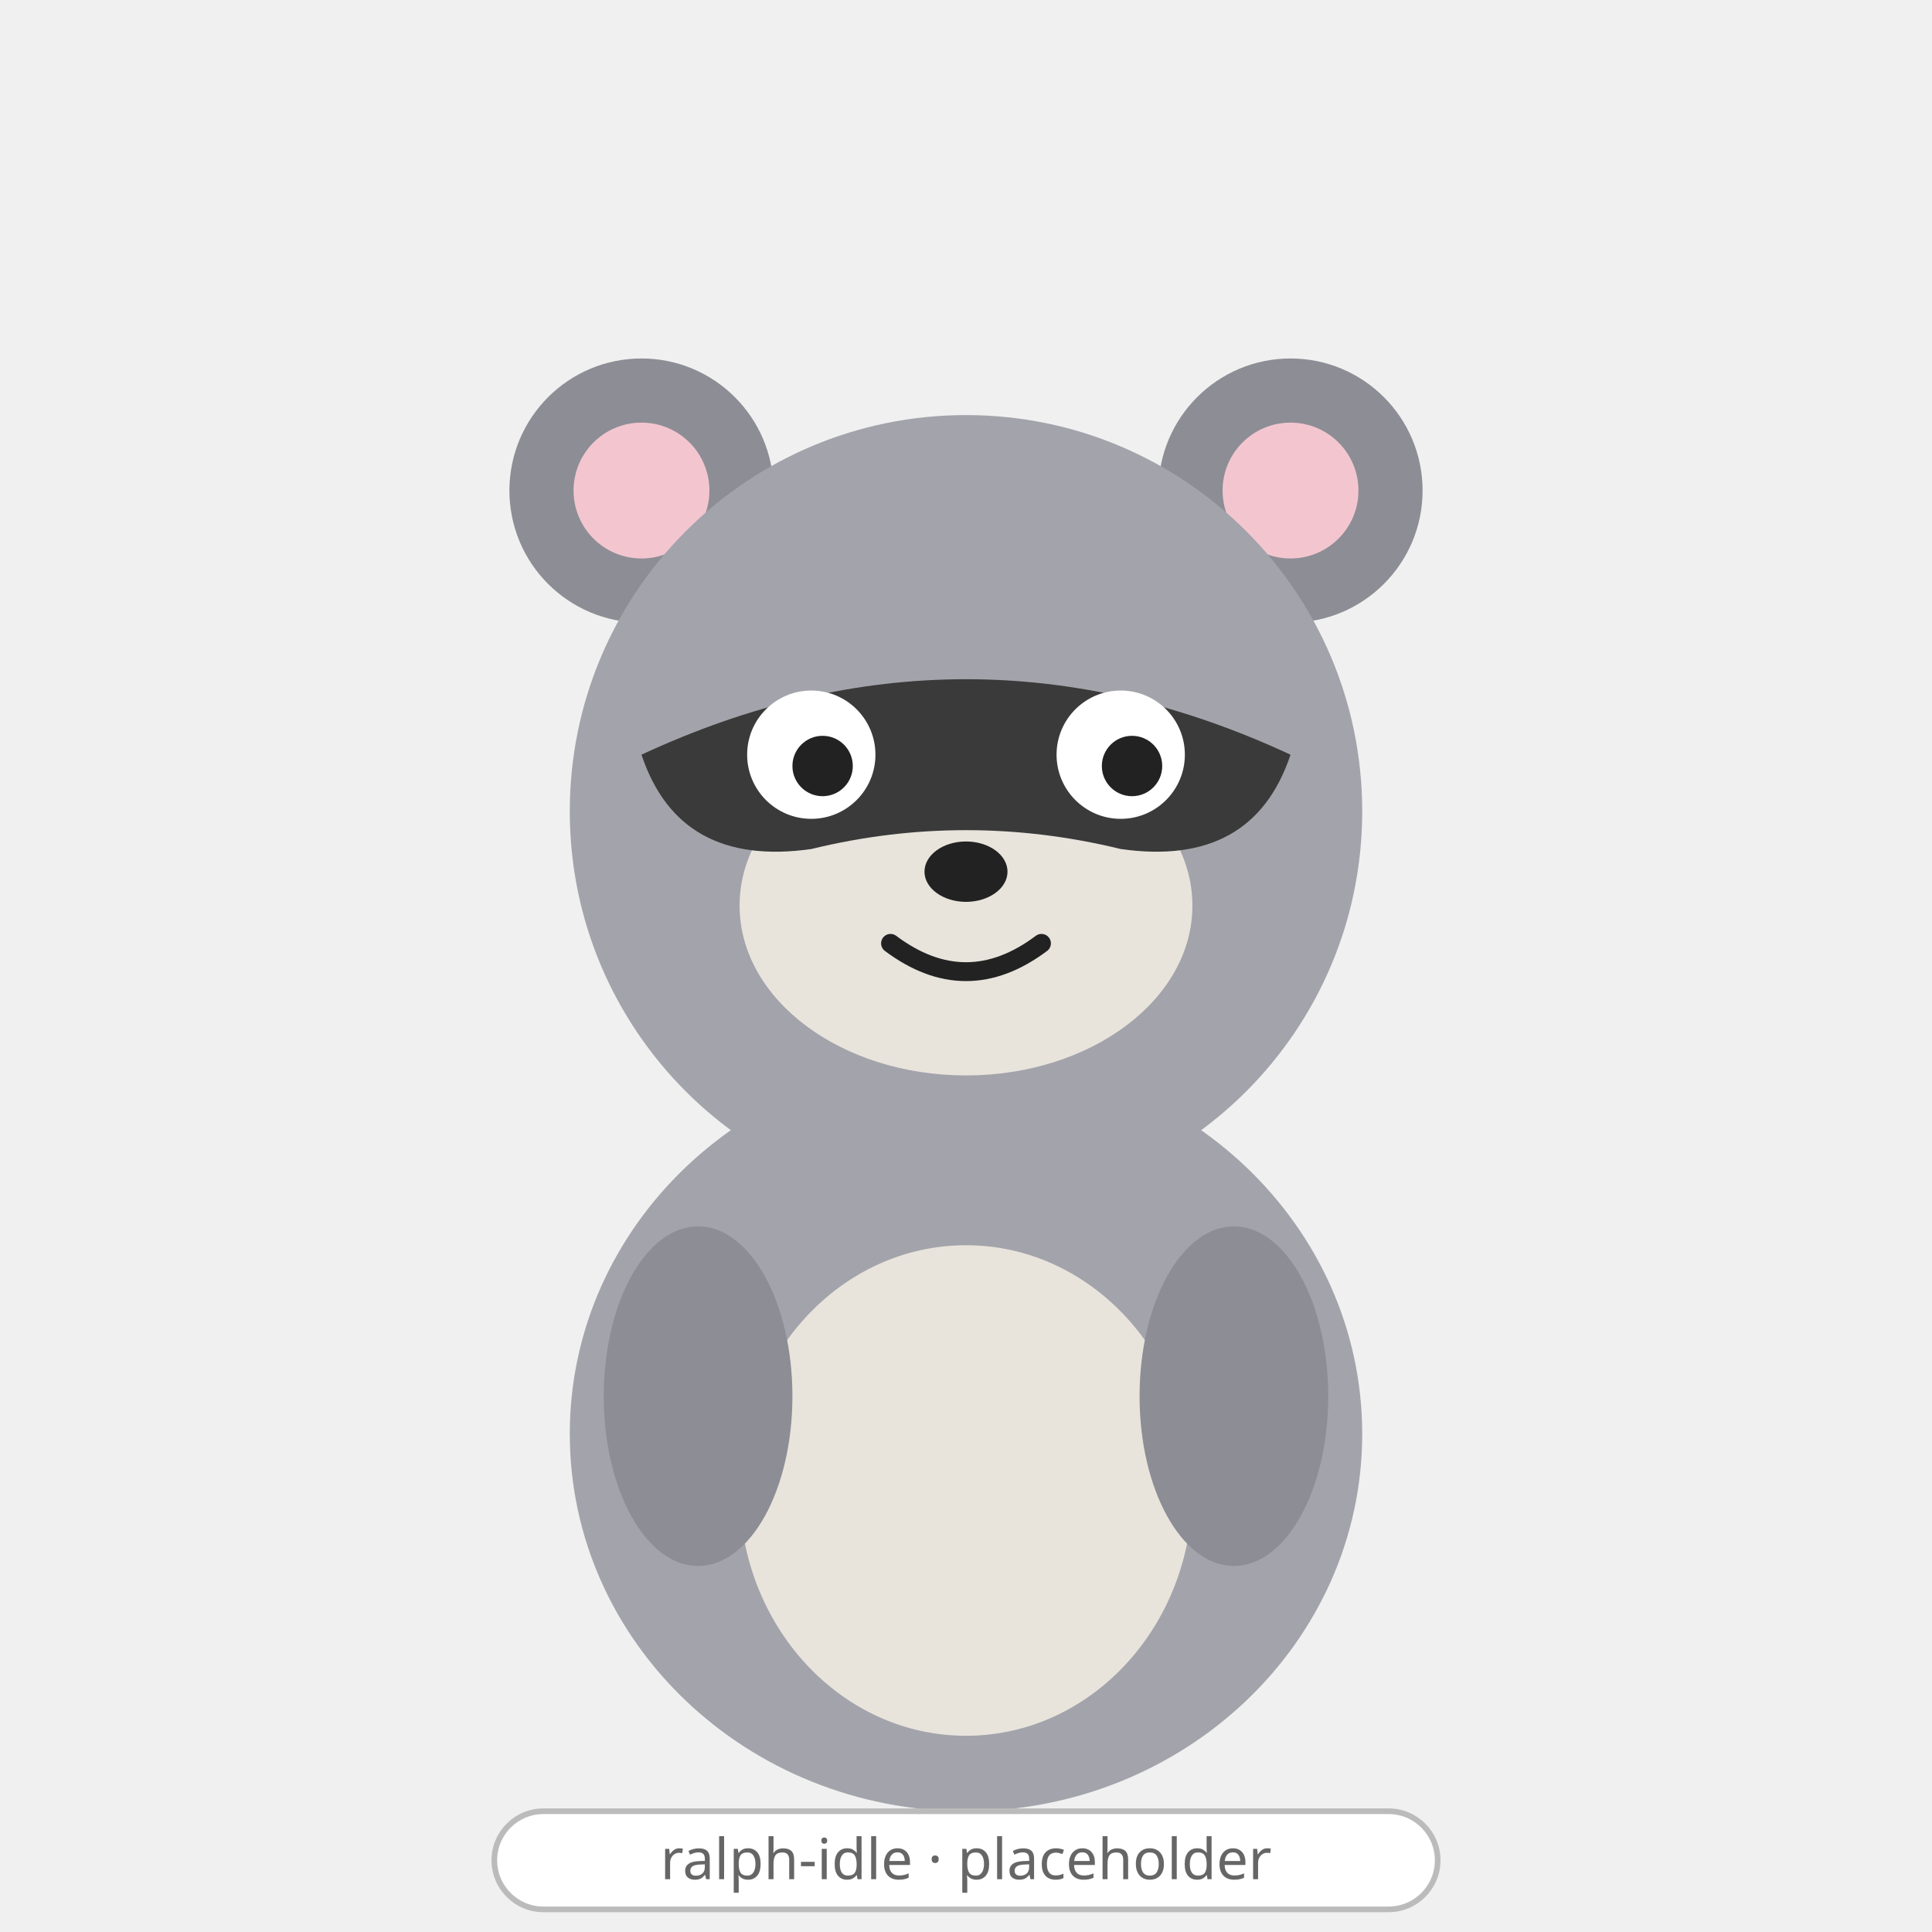
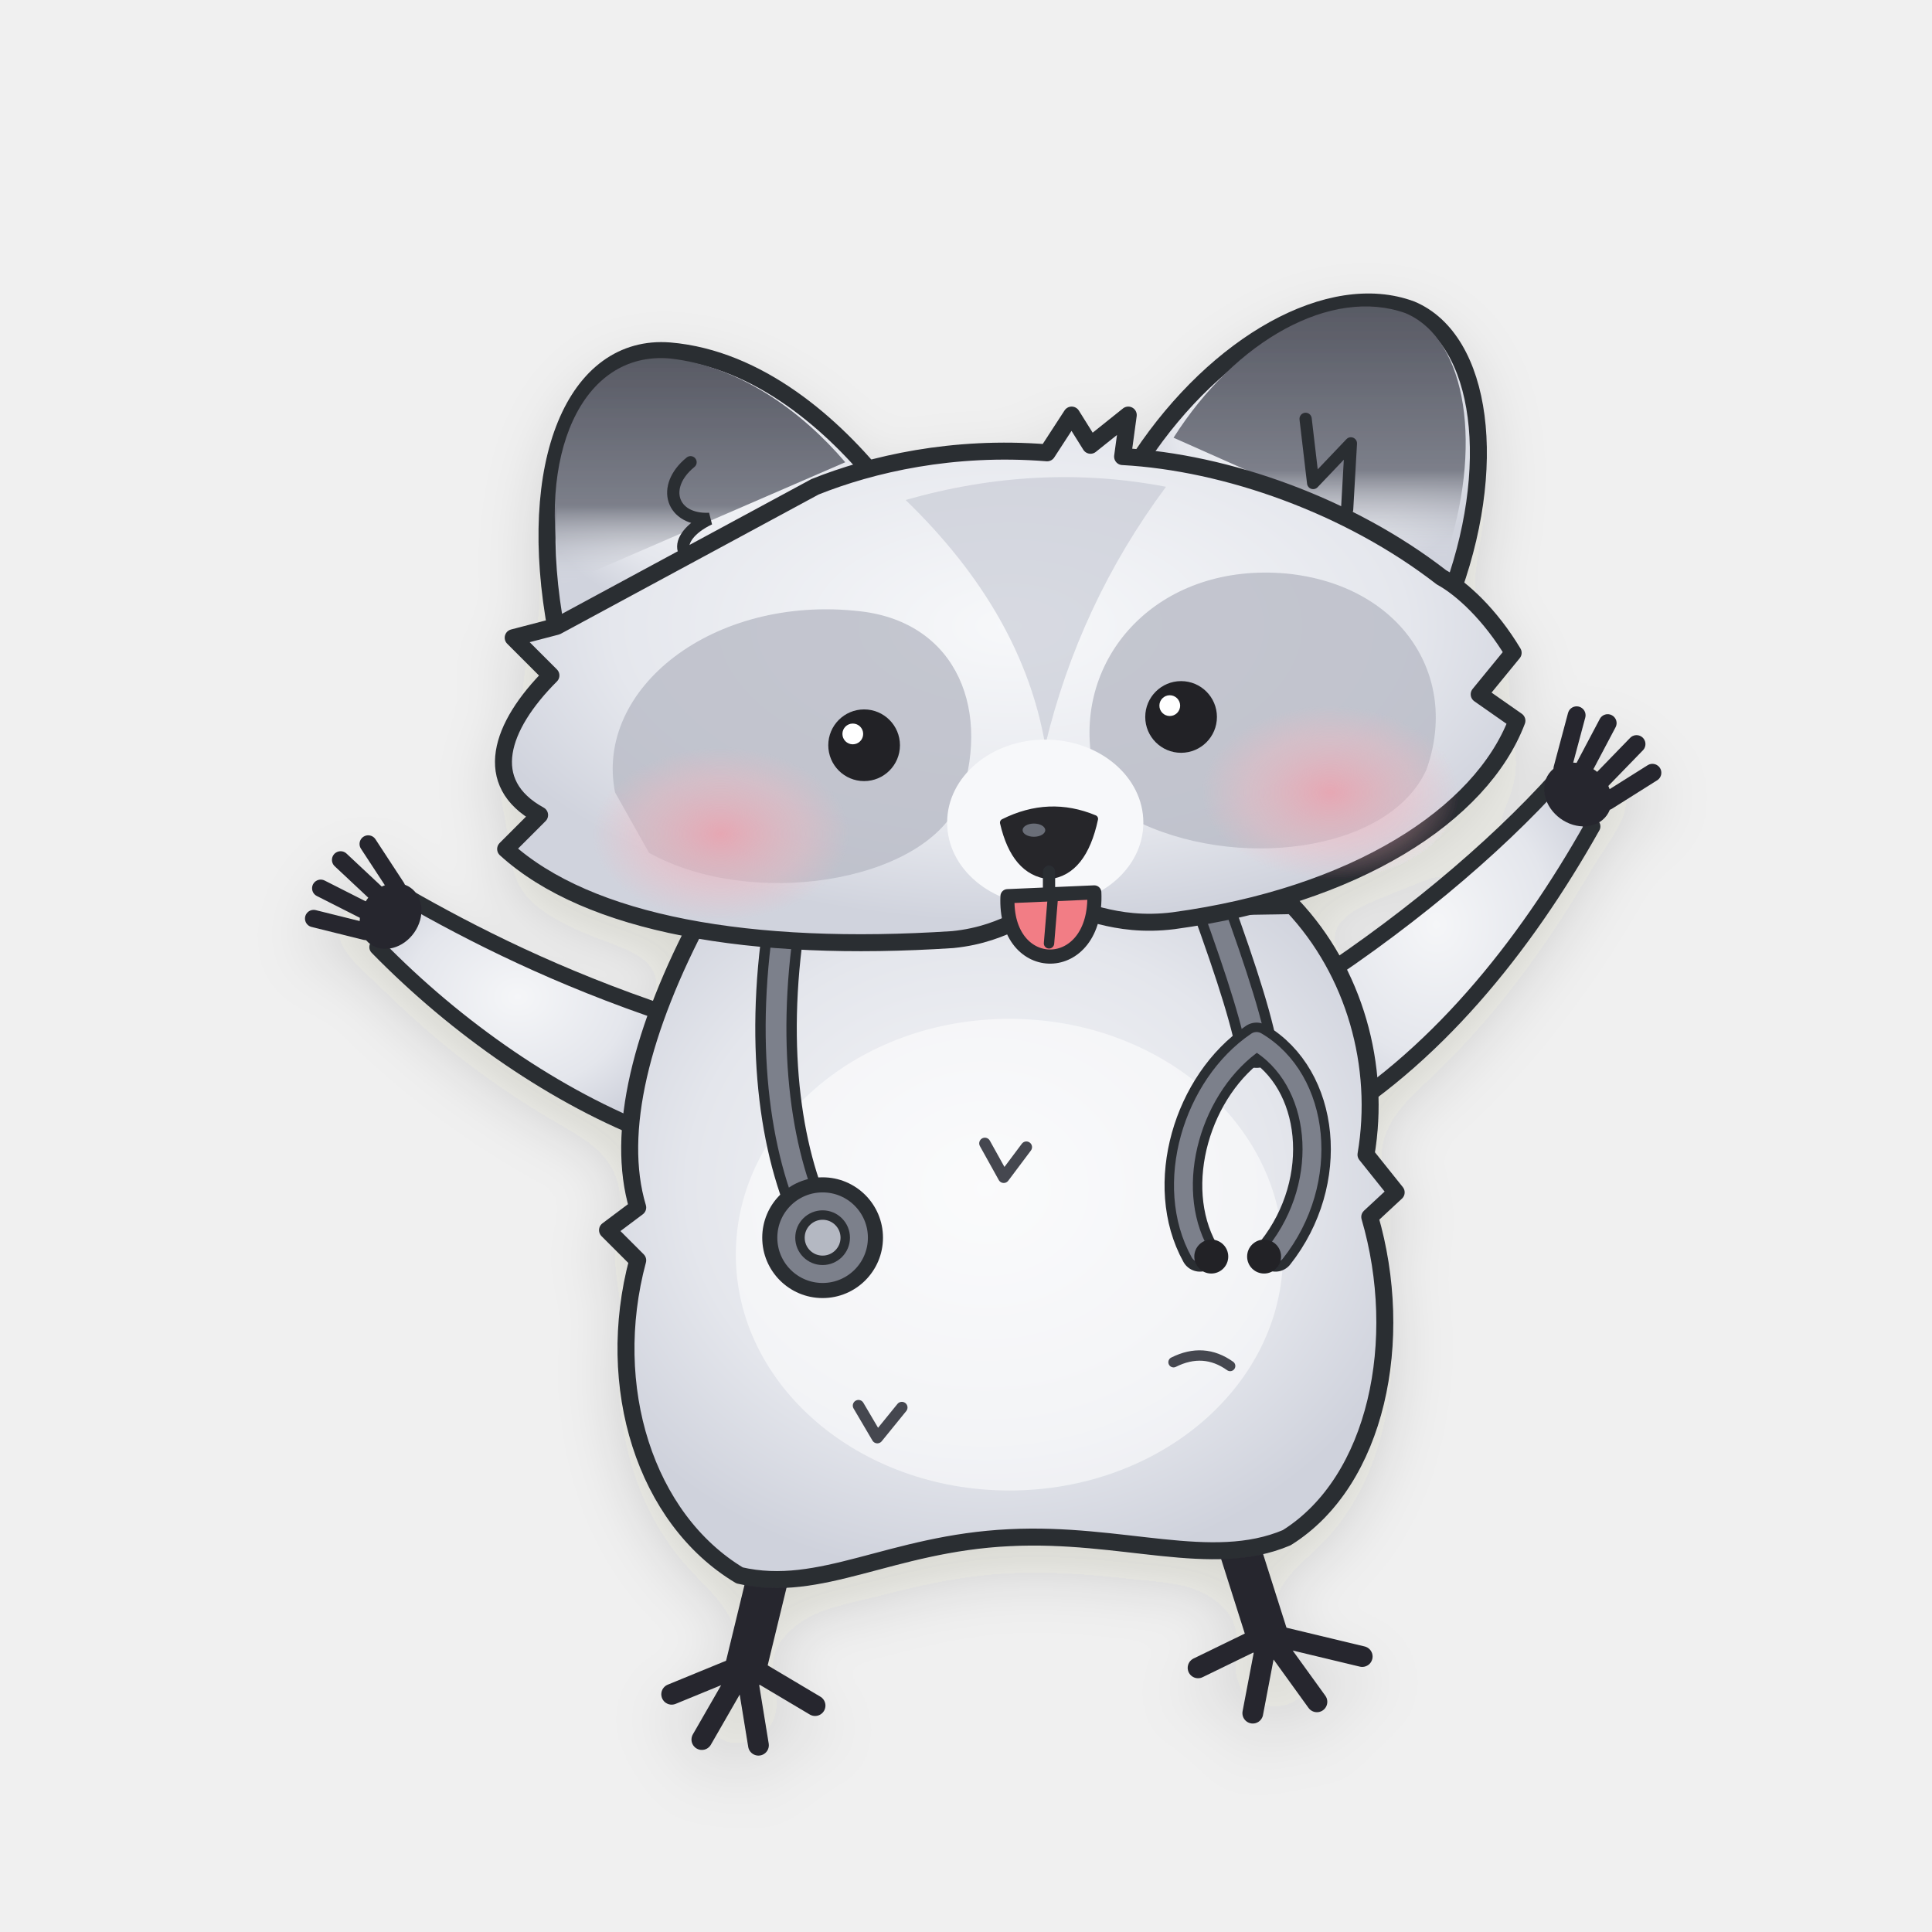
<svg xmlns="http://www.w3.org/2000/svg" viewBox="0 0 1024 1024" width="1024" height="1024">
-   <ellipse cx="512" cy="760" rx="210" ry="200" fill="#a3a3ab" />
-   <ellipse cx="512" cy="790" rx="120" ry="130" fill="#e8e4dc" />
-   <ellipse cx="370" cy="740" rx="50" ry="90" fill="#8d8d95" />
-   <ellipse cx="654" cy="740" rx="50" ry="90" fill="#8d8d95" />
-   <circle cx="340" cy="260" r="70" fill="#8d8d95" />
-   <circle cx="340" cy="260" r="36" fill="#f3c6cf" />
-   <circle cx="684" cy="260" r="70" fill="#8d8d95" />
-   <circle cx="684" cy="260" r="36" fill="#f3c6cf" />
-   <circle cx="512" cy="430" r="210" fill="#a3a3ab" />
-   <ellipse cx="512" cy="480" rx="120" ry="90" fill="#e8e4dc" />
-   <path d="M340 400 q172 -80 344 0 q-20 60 -90 50 q-82 -20 -164 0 q-70 10 -90 -50z" fill="#3a3a3a" />
-   <circle cx="430" cy="400" r="34" fill="#fff" />
-   <circle cx="594" cy="400" r="34" fill="#fff" />
-   <circle cx="436" cy="406" r="16" fill="#222" />
-   <circle cx="600" cy="406" r="16" fill="#222" />
-   <ellipse cx="512" cy="462" rx="22" ry="16" fill="#222" />
-   <path d="M472 500 q40 30 80 0" stroke="#222" stroke-width="10" fill="none" stroke-linecap="round" />
-   <rect x="262" y="960" width="500" height="52" rx="26" fill="#ffffff" stroke="#bbb" stroke-width="3" />
-   <text x="512" y="996" text-anchor="middle" font-size="30" font-family="sans-serif" fill="#666">ralph-idle · placeholder</text>
+   <defs>
+     <radialGradient id="furBody" cx="48%" cy="42%" r="58%">
+       <stop offset="0%" stop-color="#f5f6f8" />
+       <stop offset="65%" stop-color="#e4e6ec" />
+       <stop offset="100%" stop-color="#cfd2dc" />
+     </radialGradient>
+     <radialGradient id="furHead" cx="50%" cy="40%" r="56%">
+       <stop offset="0%" stop-color="#f7f8fa" />
+       <stop offset="70%" stop-color="#e5e7ed" />
+       <stop offset="100%" stop-color="#d0d3dd" />
+     </radialGradient>
+     <radialGradient id="blushL" cx="50%" cy="50%" r="50%">
+       <stop offset="0%" stop-color="#f59ca9" stop-opacity="0.72" />
+       <stop offset="65%" stop-color="#f5b5be" stop-opacity="0.35" />
+       <stop offset="100%" stop-color="#f5b5be" stop-opacity="0" />
+     </radialGradient>
+     <radialGradient id="blushR" cx="50%" cy="50%" r="50%">
+       <stop offset="0%" stop-color="#f59ca9" stop-opacity="0.72" />
+       <stop offset="65%" stop-color="#f5b5be" stop-opacity="0.35" />
+       <stop offset="100%" stop-color="#f5b5be" stop-opacity="0" />
+     </radialGradient>
+     <linearGradient id="earTip" x1="0%" y1="0%" x2="0%" y2="100%">
+       <stop offset="0%" stop-color="#585a64" />
+       <stop offset="65%" stop-color="#7c7f8a" />
+       <stop offset="100%" stop-color="#dfe1e8" stop-opacity="0" />
+     </linearGradient>
+     <filter id="softShadow" x="-15%" y="-15%" width="130%" height="130%">
+       <feDropShadow dx="0" dy="14" stdDeviation="16" flood-color="#2b2420" flood-opacity="0.14" />
+     </filter>
+   </defs>
+   <g filter="url(#softShadow)">
+     <g>
+       <path d="M 412 815 L 395 885" stroke="#27282e" stroke-width="22" stroke-linecap="round" />
+       <path d="M 395 882 L 356 898 M 395 882 L 372 922 M 395 882 L 402 925 M 395 882 L 432 904" stroke="#27282e" stroke-width="11" stroke-linecap="round" />
+       <path d="M 652 805 L 672 868" stroke="#27282e" stroke-width="22" stroke-linecap="round" />
+       <path d="M 672 866 L 635 884 M 672 866 L 664 908 M 672 866 L 698 902 M 672 866 L 722 878" stroke="#27282e" stroke-width="11" stroke-linecap="round" />
+     </g>
+     <path d="M 355 538 C 295 518, 250 495, 215 475 L 200 502 C 242 545, 295 582, 348 602 Z" fill="url(#furBody)" stroke="#2c2d33" stroke-width="8.5" stroke-linejoin="round" />
+     <g transform="translate(202 482) rotate(-55) scale(1.02)">
+       <ellipse cx="0" cy="6" rx="18" ry="15" fill="#27282e" />
+       <path d="M -14 0 L -24 -26 M -5 -4 L -9 -32 M 5 -4 L 9 -32 M 14 0 L 24 -25" stroke="#27282e" stroke-width="9" stroke-linecap="round" />
+     </g>
+     <path d="M 685 528 C 742 492, 792 450, 826 412 L 844 438 C 808 502, 760 562, 698 598 Z" fill="url(#furBody)" stroke="#2c2d33" stroke-width="8.5" stroke-linejoin="round" />
+     <g transform="translate(840 416) rotate(36) scale(1.05)">
+       <ellipse cx="0" cy="6" rx="18" ry="15" fill="#27282e" />
+       <path d="M -14 0 L -24 -26 M -5 -4 L -9 -32 M 5 -4 L 9 -32 M 14 0 L 24 -25" stroke="#27282e" stroke-width="9" stroke-linecap="round" />
+     </g>
+     <path d="M 372 485              C 340 545, 326 600, 338 640              L 322 652 L 338 668              C 320 735, 342 805, 392 835              C 435 845, 472 818, 535 815              C 595 812, 642 832, 682 815              C 730 785, 745 710, 726 645              L 740 632 L 724 612              C 732 565, 718 515, 685 480 Z" fill="url(#furBody)" stroke="#2c2d33" stroke-width="9" stroke-linecap="round" stroke-linejoin="round" />
+     <ellipse cx="535" cy="665" rx="145" ry="125" fill="#ffffff" opacity="0.55" />
+     <path d="M 522 606 L 532 624 L 544 608" fill="none" stroke="#454750" stroke-width="6" stroke-linecap="round" stroke-linejoin="round" />
+     <path d="M 455 745 L 465 762 L 478 746" fill="none" stroke="#454750" stroke-width="6" stroke-linecap="round" stroke-linejoin="round" />
+     <path d="M 622 722 Q 638 714 652 724" fill="none" stroke="#454750" stroke-width="5.5" stroke-linecap="round" />
+     <g>
+       <path d="M 418 475 C 405 545, 412 605, 430 645" fill="none" stroke="#2c2d33" stroke-width="22" stroke-linecap="round" />
+       <path d="M 418 475 C 405 545, 412 605, 430 645" fill="none" stroke="#7c808b" stroke-width="11" stroke-linecap="round" />
+       <circle cx="436" cy="656" r="28" fill="#7c808b" stroke="#2c2d33" stroke-width="8" />
+       <circle cx="436" cy="656" r="12" fill="#b4b8c2" stroke="#2c2d33" stroke-width="5" />
+       <path d="M 636 462 C 652 505, 662 535, 666 555" fill="none" stroke="#2c2d33" stroke-width="22" stroke-linecap="round" />
+       <path d="M 636 462 C 652 505, 662 535, 666 555" fill="none" stroke="#7c808b" stroke-width="11" stroke-linecap="round" />
+       <path d="M 666 552                C 632 575, 616 628, 636 664                 M 666 552                C 700 572, 706 626, 676 664" fill="none" stroke="#2c2d33" stroke-width="20" stroke-linecap="round" />
+       <path d="M 666 552                C 632 575, 616 628, 636 664                M 666 552                C 700 572, 706 626, 676 664" fill="none" stroke="#7c808b" stroke-width="10" stroke-linecap="round" />
+       <circle cx="642" cy="666" r="9" fill="#232428" />
+       <circle cx="670" cy="666" r="9" fill="#232428" />
+     </g>
+     <g>
+       <path d="M 295 335                C 278 245, 305 182, 355 186                C 402 190, 442 225, 468 258 Z" fill="url(#furHead)" stroke="#2c2d33" stroke-width="9" stroke-linejoin="round" />
+       <path d="M 298 310 C 284 242, 308 186, 355 190 C 392 194, 425 218, 448 245 Z" fill="url(#earTip)" />
+       <path d="M 366 245 C 350 258, 356 276, 376 275 C 355 285, 358 302, 384 296" fill="none" stroke="#2c2d33" stroke-width="6.5" stroke-linecap="round" />
+       <path d="M 605 242                C 645 182, 705 148, 748 164                C 786 180, 795 248, 768 318 Z" fill="url(#furHead)" stroke="#2c2d33" stroke-width="9" stroke-linejoin="round" />
+       <path d="M 622 232 C 655 180, 706 152, 745 166 C 778 180, 786 238, 766 296 Z" fill="url(#earTip)" />
+       <path d="M 692 222 L 696 256 L 716 235 L 714 270" fill="none" stroke="#2c2d33" stroke-width="6.5" stroke-linecap="round" stroke-linejoin="round" />
+       <path d="M 295 332                L 272 338 L 292 358                C 265 385, 255 415, 286 432                L 268 450                C 312 490, 398 505, 505 498                C 535 495, 548 480, 560 480                C 572 480, 590 492, 622 488                C 718 475, 785 432, 804 382                L 784 368 L 802 346                C 790 326, 775 312, 764 306                C 715 268, 650 245, 595 242                L 598 220 L 578 236 L 568 220 L 555 240                C 505 236, 462 246, 432 258 Z" fill="url(#furHead)" stroke="#2c2d33" stroke-width="9" stroke-linecap="round" stroke-linejoin="round" />
+       <path d="M 480 265 Q 542 325 554 395 Q 572 320 618 258 Q 550 245 480 265 Z" fill="#c6c9d4" opacity="0.65" />
+       <path d="M 326 420                C 315 365, 378 315, 456 324                C 508 330, 526 378, 508 426                C 488 468, 398 482, 344 452 Z" fill="#b9bcc7" opacity="0.82" />
+       <path d="M 578 398                C 572 345, 616 298, 682 304                C 742 310, 774 358, 756 408                C 736 452, 654 462, 600 434 Z" fill="#b9bcc7" opacity="0.82" />
+       <ellipse cx="382" cy="442" rx="68" ry="46" fill="url(#blushL)" />
+       <ellipse cx="705" cy="420" rx="68" ry="46" fill="url(#blushR)" />
+       <ellipse cx="554" cy="436" rx="52" ry="44" fill="#f7f8fa" />
+       <circle cx="458" cy="395" r="19" fill="#232428" />
+       <circle cx="452" cy="389" r="5.5" fill="#ffffff" />
+       <circle cx="626" cy="380" r="19" fill="#232428" />
+       <circle cx="620" cy="374" r="5.5" fill="#ffffff" />
+       <path d="M 532 436 Q 556 424 580 434 Q 574 462 556 464 Q 538 462 532 436 Z" fill="#25262b" stroke="#25262b" stroke-width="4" stroke-linejoin="round" />
+       <ellipse cx="548" cy="440" rx="6" ry="3.5" fill="#6b6e78" />
+       <line x1="556" y1="462" x2="556" y2="478" stroke="#2c2d33" stroke-width="6.5" stroke-linecap="round" />
+       <path d="M 534 475              C 532 518, 582 518, 580 473 Z" fill="#f27d85" stroke="#2c2d33" stroke-width="7.5" stroke-linejoin="round" />
+       <path d="M 558 476 L 556 500" stroke="#2c2d33" stroke-width="5.5" stroke-linecap="round" />
+     </g>
+   </g>
</svg>
